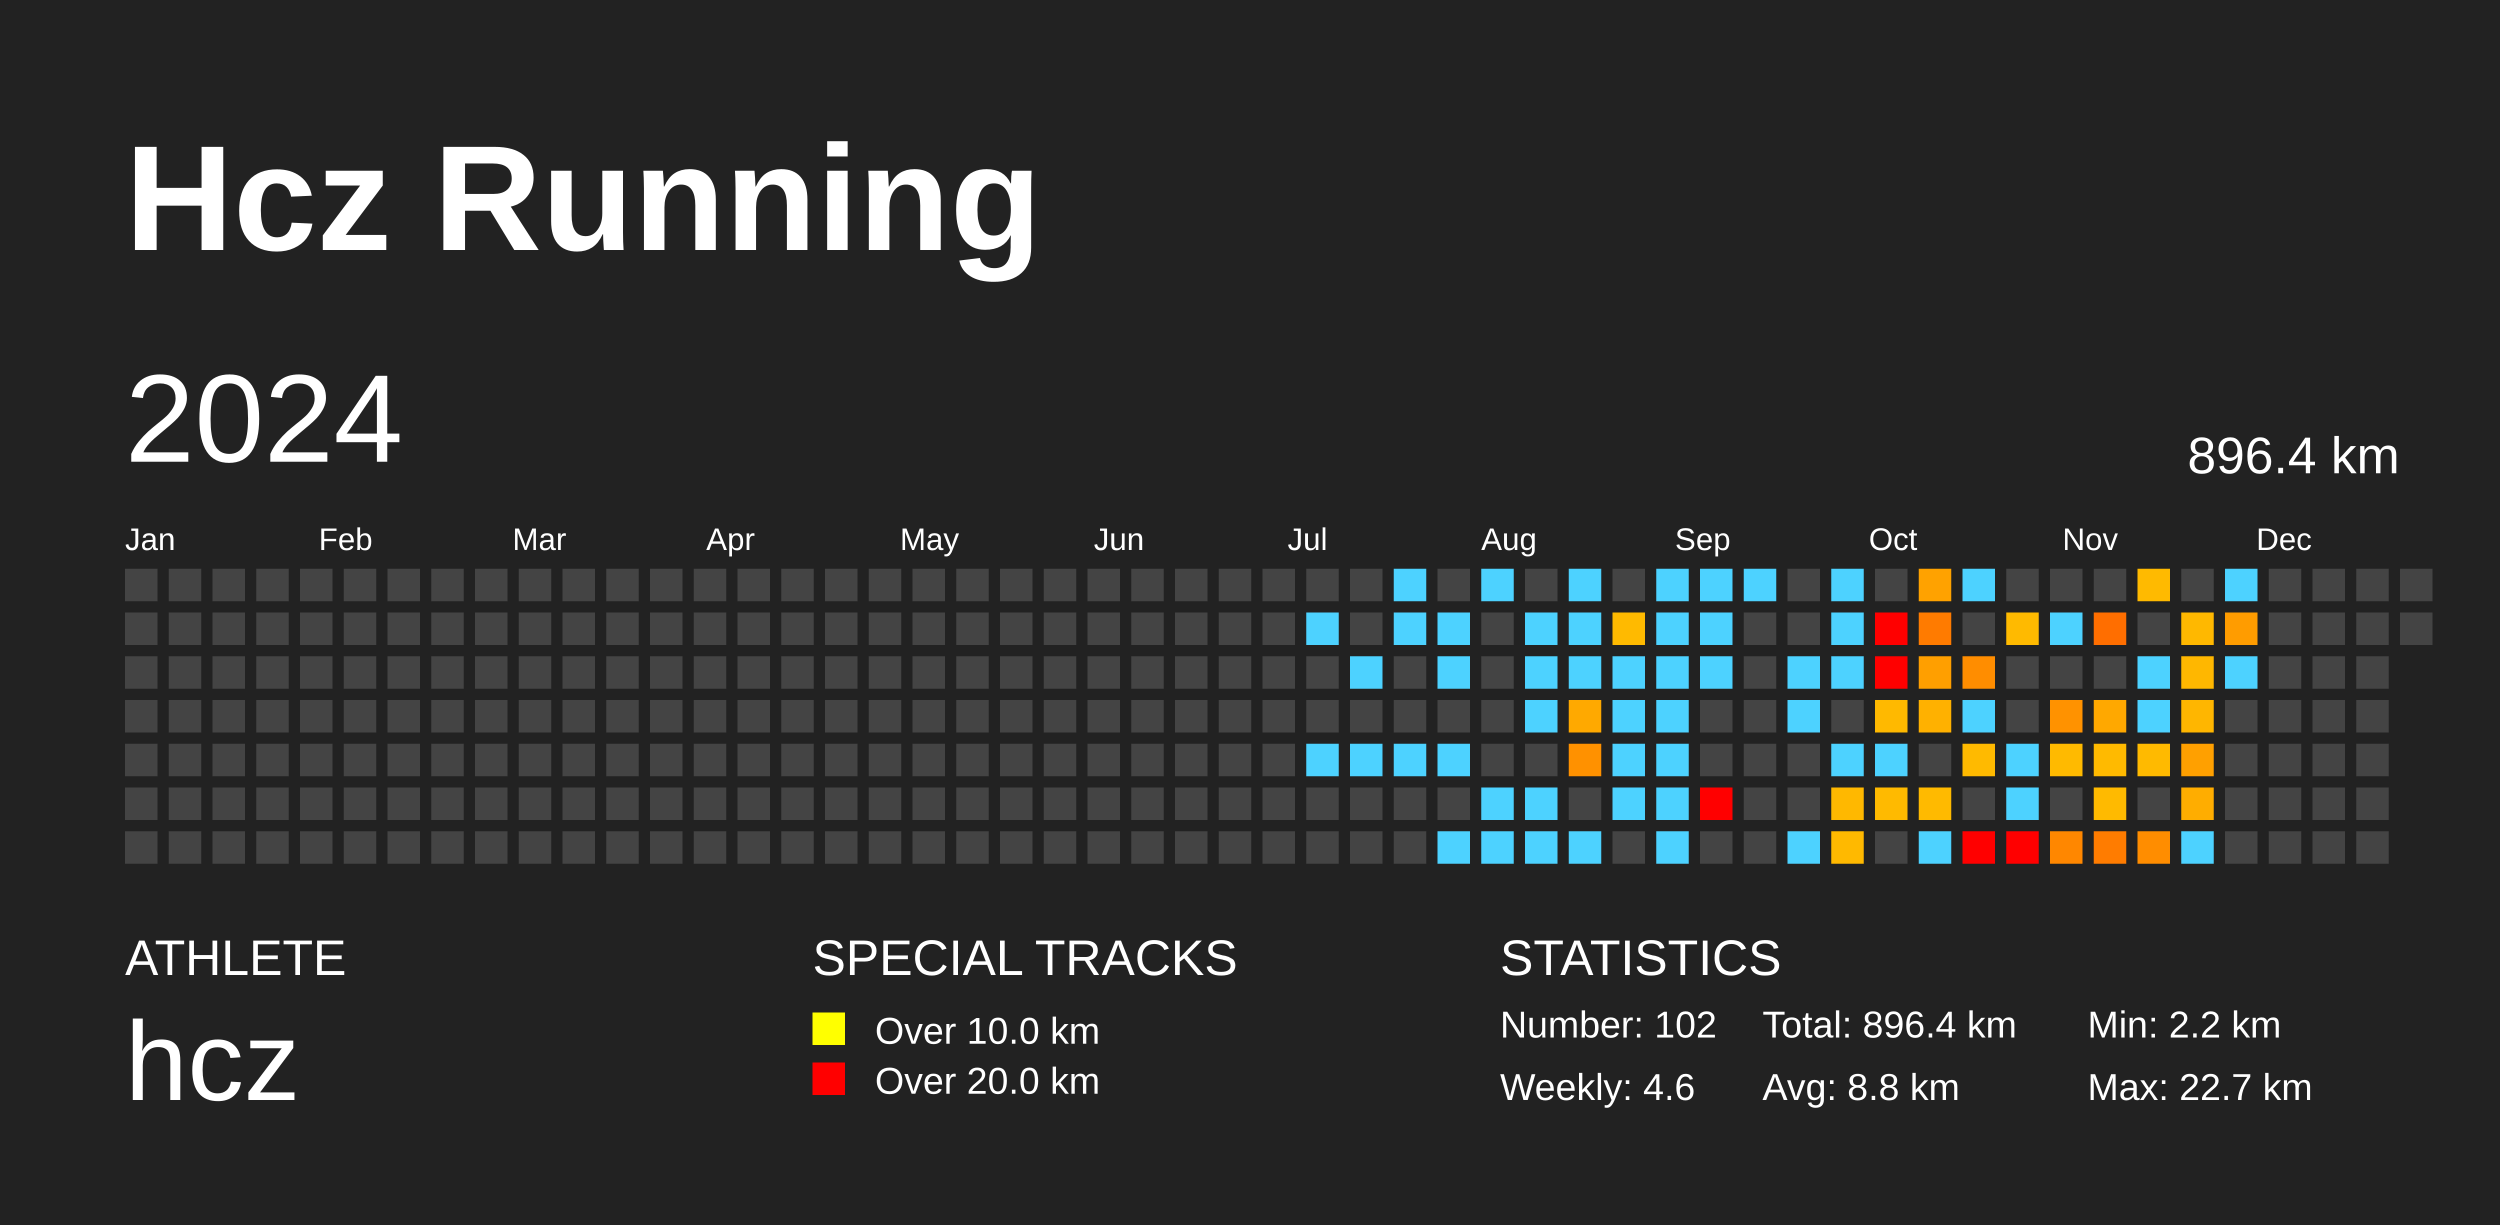
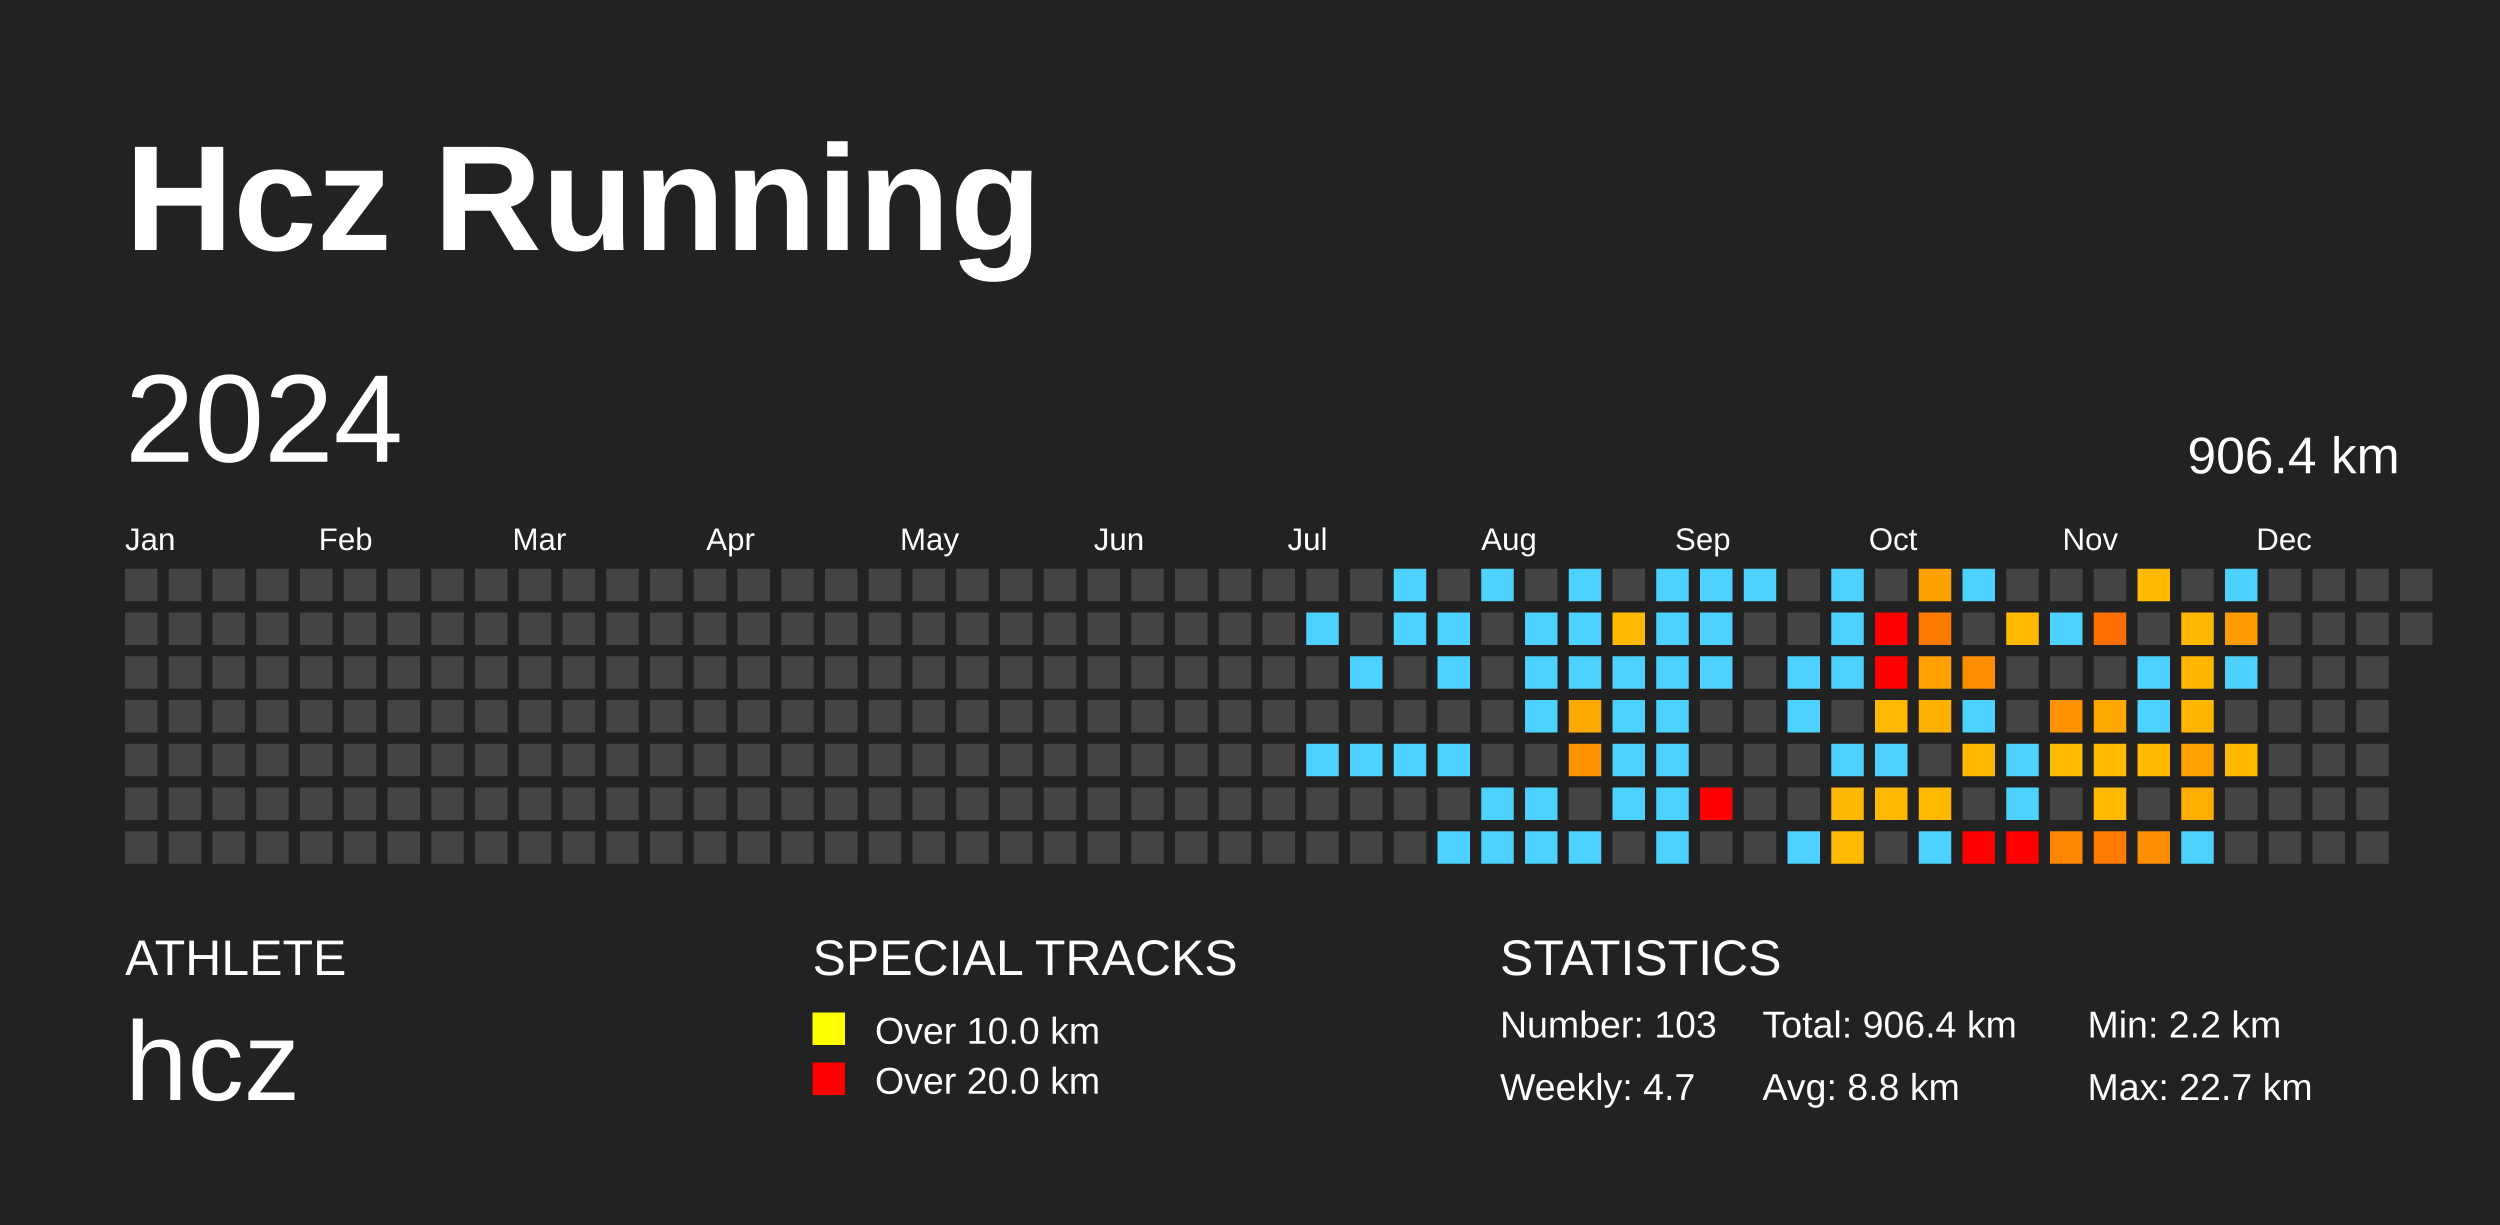
<svg xmlns="http://www.w3.org/2000/svg" baseProfile="full" height="98mm" version="1.1" viewBox="0,0,200,98" width="200mm">
  <defs />
  <rect fill="#222222" height="98" width="200" x="0" y="0" />
  <text fill="#FFFFFF" style="font-size:12px; font-family:Arial; font-weight:bold;" x="10" y="20">Hcz Running</text>
  <text fill="#FFFFFF" style="font-size:4px; font-family:Arial" x="10" y="78">ATHLETE</text>
  <text fill="#FFFFFF" style="font-size:9px; font-family:Arial" x="10" y="88">hcz</text>
  <text fill="#FFFFFF" style="font-size:4px; font-family:Arial" x="65" y="78">SPECIAL TRACKS</text>
  <rect fill="yellow" height="2.6" width="2.6" x="65" y="81" />
  <text fill="#FFFFFF" style="font-size:3px; font-family:Arial" x="70" y="83.5">Over 10.0 km</text>
  <rect fill="red" height="2.6" width="2.6" x="65" y="85" />
  <text fill="#FFFFFF" style="font-size:3px; font-family:Arial" x="70" y="87.5">Over 20.0 km</text>
  <text fill="#FFFFFF" style="font-size:4px; font-family:Arial" x="120" y="78">STATISTICS</text>
-   <text fill="#FFFFFF" style="font-size:3px; font-family:Arial" x="120" y="83">Number: 102</text>
-   <text fill="#FFFFFF" style="font-size:3px; font-family:Arial" x="120" y="88">Weekly: 4.6</text>
-   <text fill="#FFFFFF" style="font-size:3px; font-family:Arial" x="141" y="83">Total: 896.4 km</text>
+   <text fill="#FFFFFF" style="font-size:3px; font-family:Arial" x="120" y="83">Number: 103</text>
+   <text fill="#FFFFFF" style="font-size:3px; font-family:Arial" x="120" y="88">Weekly: 4.7</text>
+   <text fill="#FFFFFF" style="font-size:3px; font-family:Arial" x="141" y="83">Total: 906.4 km</text>
  <text fill="#FFFFFF" style="font-size:3px; font-family:Arial" x="141" y="88">Avg: 8.8 km</text>
  <text fill="#FFFFFF" style="font-size:3px; font-family:Arial" x="167" y="83">Min: 2.2 km</text>
  <text fill="#FFFFFF" style="font-size:3px; font-family:Arial" x="167" y="88">Max: 22.7 km</text>
  <text dominant-baseline="hanging" fill="#FFFFFF" style="font-size:10.0px; font-family:Arial;" x="10" y="30">2024</text>
-   <text dominant-baseline="hanging" fill="#FFFFFF" style="font-size:4.125px; font-family:Arial;" x="175" y="35">896.4 km</text>
+   <text dominant-baseline="hanging" fill="#FFFFFF" style="font-size:4.125px; font-family:Arial;" x="175" y="35">906.4 km</text>
  <text fill="#FFFFFF" style="font-size:2.5px; font-family:Arial" x="10.0" y="44">Jan</text>
  <text fill="#FFFFFF" style="font-size:2.5px; font-family:Arial" x="25.5" y="44">Feb</text>
  <text fill="#FFFFFF" style="font-size:2.5px; font-family:Arial" x="41.0" y="44">Mar</text>
  <text fill="#FFFFFF" style="font-size:2.5px; font-family:Arial" x="56.5" y="44">Apr</text>
  <text fill="#FFFFFF" style="font-size:2.5px; font-family:Arial" x="72.0" y="44">May</text>
  <text fill="#FFFFFF" style="font-size:2.5px; font-family:Arial" x="87.5" y="44">Jun</text>
  <text fill="#FFFFFF" style="font-size:2.5px; font-family:Arial" x="103.0" y="44">Jul</text>
  <text fill="#FFFFFF" style="font-size:2.5px; font-family:Arial" x="118.5" y="44">Aug</text>
  <text fill="#FFFFFF" style="font-size:2.5px; font-family:Arial" x="134.0" y="44">Sep</text>
  <text fill="#FFFFFF" style="font-size:2.5px; font-family:Arial" x="149.5" y="44">Oct</text>
  <text fill="#FFFFFF" style="font-size:2.5px; font-family:Arial" x="165.0" y="44">Nov</text>
  <text fill="#FFFFFF" style="font-size:2.5px; font-family:Arial" x="180.5" y="44">Dec</text>
  <rect fill="#444444" height="2.6" width="2.6" x="10.0" y="45.5" />
  <rect fill="#444444" height="2.6" width="2.6" x="10.0" y="49.0" />
  <rect fill="#444444" height="2.6" width="2.6" x="10.0" y="52.5" />
  <rect fill="#444444" height="2.6" width="2.6" x="10.0" y="56.0" />
  <rect fill="#444444" height="2.6" width="2.6" x="10.0" y="59.5" />
  <rect fill="#444444" height="2.6" width="2.6" x="10.0" y="63.0" />
  <rect fill="#444444" height="2.6" width="2.6" x="10.0" y="66.5" />
  <rect fill="#444444" height="2.6" width="2.6" x="13.5" y="45.5" />
  <rect fill="#444444" height="2.6" width="2.6" x="13.5" y="49.0" />
  <rect fill="#444444" height="2.6" width="2.6" x="13.5" y="52.5" />
  <rect fill="#444444" height="2.6" width="2.6" x="13.5" y="56.0" />
  <rect fill="#444444" height="2.6" width="2.6" x="13.5" y="59.5" />
  <rect fill="#444444" height="2.6" width="2.6" x="13.5" y="63.0" />
  <rect fill="#444444" height="2.6" width="2.6" x="13.5" y="66.5" />
  <rect fill="#444444" height="2.6" width="2.6" x="17.0" y="45.5" />
  <rect fill="#444444" height="2.6" width="2.6" x="17.0" y="49.0" />
  <rect fill="#444444" height="2.6" width="2.6" x="17.0" y="52.5" />
  <rect fill="#444444" height="2.6" width="2.6" x="17.0" y="56.0" />
  <rect fill="#444444" height="2.6" width="2.6" x="17.0" y="59.5" />
  <rect fill="#444444" height="2.6" width="2.6" x="17.0" y="63.0" />
  <rect fill="#444444" height="2.6" width="2.6" x="17.0" y="66.5" />
  <rect fill="#444444" height="2.6" width="2.6" x="20.5" y="45.5" />
  <rect fill="#444444" height="2.6" width="2.6" x="20.5" y="49.0" />
  <rect fill="#444444" height="2.6" width="2.6" x="20.5" y="52.5" />
  <rect fill="#444444" height="2.6" width="2.6" x="20.5" y="56.0" />
  <rect fill="#444444" height="2.6" width="2.6" x="20.5" y="59.5" />
  <rect fill="#444444" height="2.6" width="2.6" x="20.5" y="63.0" />
  <rect fill="#444444" height="2.6" width="2.6" x="20.5" y="66.5" />
  <rect fill="#444444" height="2.6" width="2.6" x="24.0" y="45.5" />
  <rect fill="#444444" height="2.6" width="2.6" x="24.0" y="49.0" />
  <rect fill="#444444" height="2.6" width="2.6" x="24.0" y="52.5" />
  <rect fill="#444444" height="2.6" width="2.6" x="24.0" y="56.0" />
  <rect fill="#444444" height="2.6" width="2.6" x="24.0" y="59.5" />
  <rect fill="#444444" height="2.6" width="2.6" x="24.0" y="63.0" />
  <rect fill="#444444" height="2.6" width="2.6" x="24.0" y="66.5" />
  <rect fill="#444444" height="2.6" width="2.6" x="27.5" y="45.5" />
  <rect fill="#444444" height="2.6" width="2.6" x="27.5" y="49.0" />
  <rect fill="#444444" height="2.6" width="2.6" x="27.5" y="52.5" />
  <rect fill="#444444" height="2.6" width="2.6" x="27.5" y="56.0" />
  <rect fill="#444444" height="2.6" width="2.6" x="27.5" y="59.5" />
  <rect fill="#444444" height="2.6" width="2.6" x="27.5" y="63.0" />
  <rect fill="#444444" height="2.6" width="2.6" x="27.5" y="66.5" />
  <rect fill="#444444" height="2.6" width="2.6" x="31.0" y="45.5" />
  <rect fill="#444444" height="2.6" width="2.6" x="31.0" y="49.0" />
  <rect fill="#444444" height="2.6" width="2.6" x="31.0" y="52.5" />
  <rect fill="#444444" height="2.6" width="2.6" x="31.0" y="56.0" />
  <rect fill="#444444" height="2.6" width="2.6" x="31.0" y="59.5" />
  <rect fill="#444444" height="2.6" width="2.6" x="31.0" y="63.0" />
  <rect fill="#444444" height="2.6" width="2.6" x="31.0" y="66.5" />
  <rect fill="#444444" height="2.6" width="2.6" x="34.5" y="45.5" />
  <rect fill="#444444" height="2.6" width="2.6" x="34.5" y="49.0" />
  <rect fill="#444444" height="2.6" width="2.6" x="34.5" y="52.5" />
  <rect fill="#444444" height="2.6" width="2.6" x="34.5" y="56.0" />
  <rect fill="#444444" height="2.6" width="2.6" x="34.5" y="59.5" />
  <rect fill="#444444" height="2.6" width="2.6" x="34.5" y="63.0" />
  <rect fill="#444444" height="2.6" width="2.6" x="34.5" y="66.5" />
  <rect fill="#444444" height="2.6" width="2.6" x="38.0" y="45.5" />
  <rect fill="#444444" height="2.6" width="2.6" x="38.0" y="49.0" />
  <rect fill="#444444" height="2.6" width="2.6" x="38.0" y="52.5" />
  <rect fill="#444444" height="2.6" width="2.6" x="38.0" y="56.0" />
  <rect fill="#444444" height="2.6" width="2.6" x="38.0" y="59.5" />
  <rect fill="#444444" height="2.6" width="2.6" x="38.0" y="63.0" />
  <rect fill="#444444" height="2.6" width="2.6" x="38.0" y="66.5" />
  <rect fill="#444444" height="2.6" width="2.6" x="41.5" y="45.5" />
  <rect fill="#444444" height="2.6" width="2.6" x="41.5" y="49.0" />
  <rect fill="#444444" height="2.6" width="2.6" x="41.5" y="52.5" />
  <rect fill="#444444" height="2.6" width="2.6" x="41.5" y="56.0" />
  <rect fill="#444444" height="2.6" width="2.6" x="41.5" y="59.5" />
  <rect fill="#444444" height="2.6" width="2.6" x="41.5" y="63.0" />
  <rect fill="#444444" height="2.6" width="2.6" x="41.5" y="66.5" />
  <rect fill="#444444" height="2.6" width="2.6" x="45.0" y="45.5" />
  <rect fill="#444444" height="2.6" width="2.6" x="45.0" y="49.0" />
  <rect fill="#444444" height="2.6" width="2.6" x="45.0" y="52.5" />
  <rect fill="#444444" height="2.6" width="2.6" x="45.0" y="56.0" />
  <rect fill="#444444" height="2.6" width="2.6" x="45.0" y="59.5" />
  <rect fill="#444444" height="2.6" width="2.6" x="45.0" y="63.0" />
  <rect fill="#444444" height="2.6" width="2.6" x="45.0" y="66.5" />
  <rect fill="#444444" height="2.6" width="2.6" x="48.5" y="45.5" />
  <rect fill="#444444" height="2.6" width="2.6" x="48.5" y="49.0" />
  <rect fill="#444444" height="2.6" width="2.6" x="48.5" y="52.5" />
  <rect fill="#444444" height="2.6" width="2.6" x="48.5" y="56.0" />
  <rect fill="#444444" height="2.6" width="2.6" x="48.5" y="59.5" />
  <rect fill="#444444" height="2.6" width="2.6" x="48.5" y="63.0" />
  <rect fill="#444444" height="2.6" width="2.6" x="48.5" y="66.5" />
  <rect fill="#444444" height="2.6" width="2.6" x="52.0" y="45.5" />
  <rect fill="#444444" height="2.6" width="2.6" x="52.0" y="49.0" />
  <rect fill="#444444" height="2.6" width="2.6" x="52.0" y="52.5" />
  <rect fill="#444444" height="2.6" width="2.6" x="52.0" y="56.0" />
  <rect fill="#444444" height="2.6" width="2.6" x="52.0" y="59.5" />
  <rect fill="#444444" height="2.6" width="2.6" x="52.0" y="63.0" />
  <rect fill="#444444" height="2.6" width="2.6" x="52.0" y="66.5" />
  <rect fill="#444444" height="2.6" width="2.6" x="55.5" y="45.5" />
  <rect fill="#444444" height="2.6" width="2.6" x="55.5" y="49.0" />
  <rect fill="#444444" height="2.6" width="2.6" x="55.5" y="52.5" />
  <rect fill="#444444" height="2.6" width="2.6" x="55.5" y="56.0" />
  <rect fill="#444444" height="2.6" width="2.6" x="55.5" y="59.5" />
  <rect fill="#444444" height="2.6" width="2.6" x="55.5" y="63.0" />
  <rect fill="#444444" height="2.6" width="2.6" x="55.5" y="66.5" />
  <rect fill="#444444" height="2.6" width="2.6" x="59.0" y="45.5" />
  <rect fill="#444444" height="2.6" width="2.6" x="59.0" y="49.0" />
  <rect fill="#444444" height="2.6" width="2.6" x="59.0" y="52.5" />
  <rect fill="#444444" height="2.6" width="2.6" x="59.0" y="56.0" />
  <rect fill="#444444" height="2.6" width="2.6" x="59.0" y="59.5" />
  <rect fill="#444444" height="2.6" width="2.6" x="59.0" y="63.0" />
  <rect fill="#444444" height="2.6" width="2.6" x="59.0" y="66.5" />
  <rect fill="#444444" height="2.6" width="2.6" x="62.5" y="45.5" />
  <rect fill="#444444" height="2.6" width="2.6" x="62.5" y="49.0" />
  <rect fill="#444444" height="2.6" width="2.6" x="62.5" y="52.5" />
  <rect fill="#444444" height="2.6" width="2.6" x="62.5" y="56.0" />
  <rect fill="#444444" height="2.6" width="2.6" x="62.5" y="59.5" />
  <rect fill="#444444" height="2.6" width="2.6" x="62.5" y="63.0" />
  <rect fill="#444444" height="2.6" width="2.6" x="62.5" y="66.5" />
  <rect fill="#444444" height="2.6" width="2.6" x="66.0" y="45.5" />
  <rect fill="#444444" height="2.6" width="2.6" x="66.0" y="49.0" />
  <rect fill="#444444" height="2.6" width="2.6" x="66.0" y="52.5" />
  <rect fill="#444444" height="2.6" width="2.6" x="66.0" y="56.0" />
  <rect fill="#444444" height="2.6" width="2.6" x="66.0" y="59.5" />
  <rect fill="#444444" height="2.6" width="2.6" x="66.0" y="63.0" />
  <rect fill="#444444" height="2.6" width="2.6" x="66.0" y="66.5" />
  <rect fill="#444444" height="2.6" width="2.6" x="69.5" y="45.5" />
  <rect fill="#444444" height="2.6" width="2.6" x="69.5" y="49.0" />
  <rect fill="#444444" height="2.6" width="2.6" x="69.5" y="52.5" />
  <rect fill="#444444" height="2.6" width="2.6" x="69.5" y="56.0" />
  <rect fill="#444444" height="2.6" width="2.6" x="69.5" y="59.5" />
  <rect fill="#444444" height="2.6" width="2.6" x="69.5" y="63.0" />
  <rect fill="#444444" height="2.6" width="2.6" x="69.5" y="66.5" />
  <rect fill="#444444" height="2.6" width="2.6" x="73.0" y="45.5" />
  <rect fill="#444444" height="2.6" width="2.6" x="73.0" y="49.0" />
  <rect fill="#444444" height="2.6" width="2.6" x="73.0" y="52.5" />
  <rect fill="#444444" height="2.6" width="2.6" x="73.0" y="56.0" />
  <rect fill="#444444" height="2.6" width="2.6" x="73.0" y="59.5" />
  <rect fill="#444444" height="2.6" width="2.6" x="73.0" y="63.0" />
  <rect fill="#444444" height="2.6" width="2.6" x="73.0" y="66.5" />
  <rect fill="#444444" height="2.6" width="2.6" x="76.5" y="45.5" />
  <rect fill="#444444" height="2.6" width="2.6" x="76.5" y="49.0" />
  <rect fill="#444444" height="2.6" width="2.6" x="76.5" y="52.5" />
  <rect fill="#444444" height="2.6" width="2.6" x="76.5" y="56.0" />
  <rect fill="#444444" height="2.6" width="2.6" x="76.5" y="59.5" />
  <rect fill="#444444" height="2.6" width="2.6" x="76.5" y="63.0" />
  <rect fill="#444444" height="2.6" width="2.6" x="76.5" y="66.5" />
  <rect fill="#444444" height="2.6" width="2.6" x="80.0" y="45.5" />
  <rect fill="#444444" height="2.6" width="2.6" x="80.0" y="49.0" />
  <rect fill="#444444" height="2.6" width="2.6" x="80.0" y="52.5" />
  <rect fill="#444444" height="2.6" width="2.6" x="80.0" y="56.0" />
  <rect fill="#444444" height="2.6" width="2.6" x="80.0" y="59.5" />
  <rect fill="#444444" height="2.6" width="2.6" x="80.0" y="63.0" />
  <rect fill="#444444" height="2.6" width="2.6" x="80.0" y="66.5" />
  <rect fill="#444444" height="2.6" width="2.6" x="83.5" y="45.5" />
  <rect fill="#444444" height="2.6" width="2.6" x="83.5" y="49.0" />
  <rect fill="#444444" height="2.6" width="2.6" x="83.5" y="52.5" />
  <rect fill="#444444" height="2.6" width="2.6" x="83.5" y="56.0" />
  <rect fill="#444444" height="2.6" width="2.6" x="83.5" y="59.5" />
  <rect fill="#444444" height="2.6" width="2.6" x="83.5" y="63.0" />
  <rect fill="#444444" height="2.6" width="2.6" x="83.5" y="66.5" />
  <rect fill="#444444" height="2.6" width="2.6" x="87.0" y="45.5" />
  <rect fill="#444444" height="2.6" width="2.6" x="87.0" y="49.0" />
  <rect fill="#444444" height="2.6" width="2.6" x="87.0" y="52.5" />
  <rect fill="#444444" height="2.6" width="2.6" x="87.0" y="56.0" />
  <rect fill="#444444" height="2.6" width="2.6" x="87.0" y="59.5" />
  <rect fill="#444444" height="2.6" width="2.6" x="87.0" y="63.0" />
  <rect fill="#444444" height="2.6" width="2.6" x="87.0" y="66.5" />
  <rect fill="#444444" height="2.6" width="2.6" x="90.5" y="45.5" />
  <rect fill="#444444" height="2.6" width="2.6" x="90.5" y="49.0" />
  <rect fill="#444444" height="2.6" width="2.6" x="90.5" y="52.5" />
  <rect fill="#444444" height="2.6" width="2.6" x="90.5" y="56.0" />
  <rect fill="#444444" height="2.6" width="2.6" x="90.5" y="59.5" />
  <rect fill="#444444" height="2.6" width="2.6" x="90.5" y="63.0" />
  <rect fill="#444444" height="2.6" width="2.6" x="90.5" y="66.5" />
  <rect fill="#444444" height="2.6" width="2.6" x="94.0" y="45.5" />
  <rect fill="#444444" height="2.6" width="2.6" x="94.0" y="49.0" />
  <rect fill="#444444" height="2.6" width="2.6" x="94.0" y="52.5" />
  <rect fill="#444444" height="2.6" width="2.6" x="94.0" y="56.0" />
  <rect fill="#444444" height="2.6" width="2.6" x="94.0" y="59.5" />
  <rect fill="#444444" height="2.6" width="2.6" x="94.0" y="63.0" />
  <rect fill="#444444" height="2.6" width="2.6" x="94.0" y="66.5" />
  <rect fill="#444444" height="2.6" width="2.6" x="97.5" y="45.5" />
  <rect fill="#444444" height="2.6" width="2.6" x="97.5" y="49.0" />
  <rect fill="#444444" height="2.6" width="2.6" x="97.5" y="52.5" />
  <rect fill="#444444" height="2.6" width="2.6" x="97.5" y="56.0" />
  <rect fill="#444444" height="2.6" width="2.6" x="97.5" y="59.5" />
  <rect fill="#444444" height="2.6" width="2.6" x="97.5" y="63.0" />
  <rect fill="#444444" height="2.6" width="2.6" x="97.5" y="66.5" />
  <rect fill="#444444" height="2.6" width="2.6" x="101.0" y="45.5" />
  <rect fill="#444444" height="2.6" width="2.6" x="101.0" y="49.0" />
  <rect fill="#444444" height="2.6" width="2.6" x="101.0" y="52.5" />
  <rect fill="#444444" height="2.6" width="2.6" x="101.0" y="56.0" />
  <rect fill="#444444" height="2.6" width="2.6" x="101.0" y="59.5" />
  <rect fill="#444444" height="2.6" width="2.6" x="101.0" y="63.0" />
  <rect fill="#444444" height="2.6" width="2.6" x="101.0" y="66.5" />
  <rect fill="#444444" height="2.6" width="2.6" x="104.5" y="45.5" />
  <rect fill="#4dd2ff" height="2.6" width="2.6" x="104.5" y="49.0" />
  <rect fill="#444444" height="2.6" width="2.6" x="104.5" y="52.5" />
  <rect fill="#444444" height="2.6" width="2.6" x="104.5" y="56.0" />
  <rect fill="#4dd2ff" height="2.6" width="2.6" x="104.5" y="59.5" />
  <rect fill="#444444" height="2.6" width="2.6" x="104.5" y="63.0" />
  <rect fill="#444444" height="2.6" width="2.6" x="104.5" y="66.5" />
  <rect fill="#444444" height="2.6" width="2.6" x="108.0" y="45.5" />
  <rect fill="#444444" height="2.6" width="2.6" x="108.0" y="49.0" />
  <rect fill="#4dd2ff" height="2.6" width="2.6" x="108.0" y="52.5" />
  <rect fill="#444444" height="2.6" width="2.6" x="108.0" y="56.0" />
  <rect fill="#4dd2ff" height="2.6" width="2.6" x="108.0" y="59.5" />
  <rect fill="#444444" height="2.6" width="2.6" x="108.0" y="63.0" />
  <rect fill="#444444" height="2.6" width="2.6" x="108.0" y="66.5" />
  <rect fill="#4dd2ff" height="2.6" width="2.6" x="111.5" y="45.5" />
  <rect fill="#4dd2ff" height="2.6" width="2.6" x="111.5" y="49.0" />
  <rect fill="#444444" height="2.6" width="2.6" x="111.5" y="52.5" />
  <rect fill="#444444" height="2.6" width="2.6" x="111.5" y="56.0" />
  <rect fill="#4dd2ff" height="2.6" width="2.6" x="111.5" y="59.5" />
  <rect fill="#444444" height="2.6" width="2.6" x="111.5" y="63.0" />
  <rect fill="#444444" height="2.6" width="2.6" x="111.5" y="66.5" />
  <rect fill="#444444" height="2.6" width="2.6" x="115.0" y="45.5" />
  <rect fill="#4dd2ff" height="2.6" width="2.6" x="115.0" y="49.0" />
  <rect fill="#4dd2ff" height="2.6" width="2.6" x="115.0" y="52.5" />
  <rect fill="#444444" height="2.6" width="2.6" x="115.0" y="56.0" />
  <rect fill="#4dd2ff" height="2.6" width="2.6" x="115.0" y="59.5" />
  <rect fill="#444444" height="2.6" width="2.6" x="115.0" y="63.0" />
  <rect fill="#4dd2ff" height="2.6" width="2.6" x="115.0" y="66.5" />
  <rect fill="#4dd2ff" height="2.6" width="2.6" x="118.5" y="45.5" />
  <rect fill="#444444" height="2.6" width="2.6" x="118.5" y="49.0" />
  <rect fill="#444444" height="2.6" width="2.6" x="118.5" y="52.5" />
  <rect fill="#444444" height="2.6" width="2.6" x="118.5" y="56.0" />
  <rect fill="#444444" height="2.6" width="2.6" x="118.5" y="59.5" />
  <rect fill="#4dd2ff" height="2.6" width="2.6" x="118.5" y="63.0" />
  <rect fill="#4dd2ff" height="2.6" width="2.6" x="118.5" y="66.5" />
  <rect fill="#444444" height="2.6" width="2.6" x="122.0" y="45.5" />
  <rect fill="#4dd2ff" height="2.6" width="2.6" x="122.0" y="49.0" />
  <rect fill="#4dd2ff" height="2.6" width="2.6" x="122.0" y="52.5" />
  <rect fill="#4dd2ff" height="2.6" width="2.6" x="122.0" y="56.0" />
  <rect fill="#444444" height="2.6" width="2.6" x="122.0" y="59.5" />
  <rect fill="#4dd2ff" height="2.6" width="2.6" x="122.0" y="63.0" />
  <rect fill="#4dd2ff" height="2.6" width="2.6" x="122.0" y="66.5" />
  <rect fill="#4dd2ff" height="2.6" width="2.6" x="125.5" y="45.5" />
  <rect fill="#4dd2ff" height="2.6" width="2.6" x="125.5" y="49.0" />
  <rect fill="#4dd2ff" height="2.6" width="2.6" x="125.5" y="52.5" />
  <rect fill="#ffa900" height="2.6" width="2.6" x="125.5" y="56.0" />
  <rect fill="#ff9100" height="2.6" width="2.6" x="125.5" y="59.5" />
  <rect fill="#444444" height="2.6" width="2.6" x="125.5" y="63.0" />
  <rect fill="#4dd2ff" height="2.6" width="2.6" x="125.5" y="66.5" />
  <rect fill="#444444" height="2.6" width="2.6" x="129.0" y="45.5" />
  <rect fill="#ffba00" height="2.6" width="2.6" x="129.0" y="49.0" />
  <rect fill="#4dd2ff" height="2.6" width="2.6" x="129.0" y="52.5" />
  <rect fill="#4dd2ff" height="2.6" width="2.6" x="129.0" y="56.0" />
  <rect fill="#4dd2ff" height="2.6" width="2.6" x="129.0" y="59.5" />
  <rect fill="#4dd2ff" height="2.6" width="2.6" x="129.0" y="63.0" />
  <rect fill="#444444" height="2.6" width="2.6" x="129.0" y="66.5" />
  <rect fill="#4dd2ff" height="2.6" width="2.6" x="132.5" y="45.5" />
  <rect fill="#4dd2ff" height="2.6" width="2.6" x="132.5" y="49.0" />
  <rect fill="#4dd2ff" height="2.6" width="2.6" x="132.5" y="52.5" />
  <rect fill="#4dd2ff" height="2.6" width="2.6" x="132.5" y="56.0" />
  <rect fill="#4dd2ff" height="2.6" width="2.6" x="132.5" y="59.5" />
  <rect fill="#4dd2ff" height="2.6" width="2.6" x="132.5" y="63.0" />
  <rect fill="#4dd2ff" height="2.6" width="2.6" x="132.5" y="66.5" />
  <rect fill="#4dd2ff" height="2.6" width="2.6" x="136.0" y="45.5" />
  <rect fill="#4dd2ff" height="2.6" width="2.6" x="136.0" y="49.0" />
  <rect fill="#4dd2ff" height="2.6" width="2.6" x="136.0" y="52.5" />
  <rect fill="#444444" height="2.6" width="2.6" x="136.0" y="56.0" />
  <rect fill="#444444" height="2.6" width="2.6" x="136.0" y="59.5" />
  <rect fill="red" height="2.6" width="2.6" x="136.0" y="63.0" />
  <rect fill="#444444" height="2.6" width="2.6" x="136.0" y="66.5" />
  <rect fill="#4dd2ff" height="2.6" width="2.6" x="139.5" y="45.5" />
  <rect fill="#444444" height="2.6" width="2.6" x="139.5" y="49.0" />
  <rect fill="#444444" height="2.6" width="2.6" x="139.5" y="52.5" />
  <rect fill="#444444" height="2.6" width="2.6" x="139.5" y="56.0" />
  <rect fill="#444444" height="2.6" width="2.6" x="139.5" y="59.5" />
  <rect fill="#444444" height="2.6" width="2.6" x="139.5" y="63.0" />
  <rect fill="#444444" height="2.6" width="2.6" x="139.5" y="66.5" />
  <rect fill="#444444" height="2.6" width="2.6" x="143.0" y="45.5" />
  <rect fill="#444444" height="2.6" width="2.6" x="143.0" y="49.0" />
  <rect fill="#4dd2ff" height="2.6" width="2.6" x="143.0" y="52.5" />
  <rect fill="#4dd2ff" height="2.6" width="2.6" x="143.0" y="56.0" />
  <rect fill="#444444" height="2.6" width="2.6" x="143.0" y="59.5" />
  <rect fill="#444444" height="2.6" width="2.6" x="143.0" y="63.0" />
  <rect fill="#4dd2ff" height="2.6" width="2.6" x="143.0" y="66.5" />
  <rect fill="#4dd2ff" height="2.6" width="2.6" x="146.5" y="45.5" />
  <rect fill="#4dd2ff" height="2.6" width="2.6" x="146.5" y="49.0" />
  <rect fill="#4dd2ff" height="2.6" width="2.6" x="146.5" y="52.5" />
  <rect fill="#444444" height="2.6" width="2.6" x="146.5" y="56.0" />
  <rect fill="#4dd2ff" height="2.6" width="2.6" x="146.5" y="59.5" />
  <rect fill="#ffb800" height="2.6" width="2.6" x="146.5" y="63.0" />
  <rect fill="#ffb900" height="2.6" width="2.6" x="146.5" y="66.5" />
  <rect fill="#444444" height="2.6" width="2.6" x="150.0" y="45.5" />
  <rect fill="red" height="2.6" width="2.6" x="150.0" y="49.0" />
  <rect fill="red" height="2.6" width="2.6" x="150.0" y="52.5" />
  <rect fill="#ffb900" height="2.6" width="2.6" x="150.0" y="56.0" />
  <rect fill="#4dd2ff" height="2.6" width="2.6" x="150.0" y="59.5" />
  <rect fill="#ffba00" height="2.6" width="2.6" x="150.0" y="63.0" />
  <rect fill="#444444" height="2.6" width="2.6" x="150.0" y="66.5" />
  <rect fill="#ffa200" height="2.6" width="2.6" x="153.5" y="45.5" />
  <rect fill="#ff7b00" height="2.6" width="2.6" x="153.5" y="49.0" />
  <rect fill="#ff9f00" height="2.6" width="2.6" x="153.5" y="52.5" />
  <rect fill="#ffb100" height="2.6" width="2.6" x="153.5" y="56.0" />
  <rect fill="#444444" height="2.6" width="2.6" x="153.5" y="59.5" />
  <rect fill="#ffba00" height="2.6" width="2.6" x="153.5" y="63.0" />
  <rect fill="#4dd2ff" height="2.6" width="2.6" x="153.5" y="66.5" />
  <rect fill="#4dd2ff" height="2.6" width="2.6" x="157.0" y="45.5" />
  <rect fill="#444444" height="2.6" width="2.6" x="157.0" y="49.0" />
  <rect fill="#ff8d00" height="2.6" width="2.6" x="157.0" y="52.5" />
  <rect fill="#4dd2ff" height="2.6" width="2.6" x="157.0" y="56.0" />
  <rect fill="#ffba00" height="2.6" width="2.6" x="157.0" y="59.5" />
  <rect fill="#444444" height="2.6" width="2.6" x="157.0" y="63.0" />
  <rect fill="red" height="2.6" width="2.6" x="157.0" y="66.5" />
  <rect fill="#444444" height="2.6" width="2.6" x="160.5" y="45.5" />
  <rect fill="#ffba00" height="2.6" width="2.6" x="160.5" y="49.0" />
  <rect fill="#444444" height="2.6" width="2.6" x="160.5" y="52.5" />
  <rect fill="#444444" height="2.6" width="2.6" x="160.5" y="56.0" />
  <rect fill="#4dd2ff" height="2.6" width="2.6" x="160.5" y="59.5" />
  <rect fill="#4dd2ff" height="2.6" width="2.6" x="160.5" y="63.0" />
  <rect fill="red" height="2.6" width="2.6" x="160.5" y="66.5" />
  <rect fill="#444444" height="2.6" width="2.6" x="164.0" y="45.5" />
  <rect fill="#4dd2ff" height="2.6" width="2.6" x="164.0" y="49.0" />
  <rect fill="#444444" height="2.6" width="2.6" x="164.0" y="52.5" />
  <rect fill="#ff9200" height="2.6" width="2.6" x="164.0" y="56.0" />
  <rect fill="#ffba00" height="2.6" width="2.6" x="164.0" y="59.5" />
  <rect fill="#444444" height="2.6" width="2.6" x="164.0" y="63.0" />
  <rect fill="#ff8700" height="2.6" width="2.6" x="164.0" y="66.5" />
  <rect fill="#444444" height="2.6" width="2.6" x="167.5" y="45.5" />
  <rect fill="#ff6e00" height="2.6" width="2.6" x="167.5" y="49.0" />
  <rect fill="#444444" height="2.6" width="2.6" x="167.5" y="52.5" />
  <rect fill="#ffa800" height="2.6" width="2.6" x="167.5" y="56.0" />
  <rect fill="#ffba00" height="2.6" width="2.6" x="167.5" y="59.5" />
  <rect fill="#ffba00" height="2.6" width="2.6" x="167.5" y="63.0" />
  <rect fill="#ff7c00" height="2.6" width="2.6" x="167.5" y="66.5" />
  <rect fill="#ffba00" height="2.6" width="2.6" x="171.0" y="45.5" />
  <rect fill="#444444" height="2.6" width="2.6" x="171.0" y="49.0" />
  <rect fill="#4dd2ff" height="2.6" width="2.6" x="171.0" y="52.5" />
  <rect fill="#4dd2ff" height="2.6" width="2.6" x="171.0" y="56.0" />
  <rect fill="#ffba00" height="2.6" width="2.6" x="171.0" y="59.5" />
  <rect fill="#444444" height="2.6" width="2.6" x="171.0" y="63.0" />
  <rect fill="#ff8d00" height="2.6" width="2.6" x="171.0" y="66.5" />
  <rect fill="#444444" height="2.6" width="2.6" x="174.5" y="45.5" />
  <rect fill="#ffb800" height="2.6" width="2.6" x="174.5" y="49.0" />
  <rect fill="#ffb700" height="2.6" width="2.6" x="174.5" y="52.5" />
  <rect fill="#ffb600" height="2.6" width="2.6" x="174.5" y="56.0" />
  <rect fill="#ffa000" height="2.6" width="2.6" x="174.5" y="59.5" />
  <rect fill="#ffad00" height="2.6" width="2.6" x="174.5" y="63.0" />
  <rect fill="#4dd2ff" height="2.6" width="2.6" x="174.5" y="66.5" />
  <rect fill="#4dd2ff" height="2.6" width="2.6" x="178.0" y="45.5" />
  <rect fill="#ff9c00" height="2.6" width="2.6" x="178.0" y="49.0" />
  <rect fill="#4dd2ff" height="2.6" width="2.6" x="178.0" y="52.5" />
  <rect fill="#444444" height="2.6" width="2.6" x="178.0" y="56.0" />
-   <rect fill="#444444" height="2.6" width="2.6" x="178.0" y="59.5" />
+   <rect fill="#ffba00" height="2.6" width="2.6" x="178.0" y="59.5" />
  <rect fill="#444444" height="2.6" width="2.6" x="178.0" y="63.0" />
  <rect fill="#444444" height="2.6" width="2.6" x="178.0" y="66.5" />
  <rect fill="#444444" height="2.6" width="2.6" x="181.5" y="45.5" />
  <rect fill="#444444" height="2.6" width="2.6" x="181.5" y="49.0" />
  <rect fill="#444444" height="2.6" width="2.6" x="181.5" y="52.5" />
  <rect fill="#444444" height="2.6" width="2.6" x="181.5" y="56.0" />
  <rect fill="#444444" height="2.6" width="2.6" x="181.5" y="59.5" />
  <rect fill="#444444" height="2.6" width="2.6" x="181.5" y="63.0" />
  <rect fill="#444444" height="2.6" width="2.6" x="181.5" y="66.5" />
  <rect fill="#444444" height="2.6" width="2.6" x="185.0" y="45.5" />
  <rect fill="#444444" height="2.6" width="2.6" x="185.0" y="49.0" />
  <rect fill="#444444" height="2.6" width="2.6" x="185.0" y="52.5" />
  <rect fill="#444444" height="2.6" width="2.6" x="185.0" y="56.0" />
  <rect fill="#444444" height="2.6" width="2.6" x="185.0" y="59.5" />
  <rect fill="#444444" height="2.6" width="2.6" x="185.0" y="63.0" />
  <rect fill="#444444" height="2.6" width="2.6" x="185.0" y="66.5" />
  <rect fill="#444444" height="2.6" width="2.6" x="188.5" y="45.5" />
  <rect fill="#444444" height="2.6" width="2.6" x="188.5" y="49.0" />
  <rect fill="#444444" height="2.6" width="2.6" x="188.5" y="52.5" />
  <rect fill="#444444" height="2.6" width="2.6" x="188.5" y="56.0" />
  <rect fill="#444444" height="2.6" width="2.6" x="188.5" y="59.5" />
  <rect fill="#444444" height="2.6" width="2.6" x="188.5" y="63.0" />
  <rect fill="#444444" height="2.6" width="2.6" x="188.5" y="66.5" />
  <rect fill="#444444" height="2.6" width="2.6" x="192.0" y="45.5" />
  <rect fill="#444444" height="2.6" width="2.6" x="192.0" y="49.0" />
</svg>
